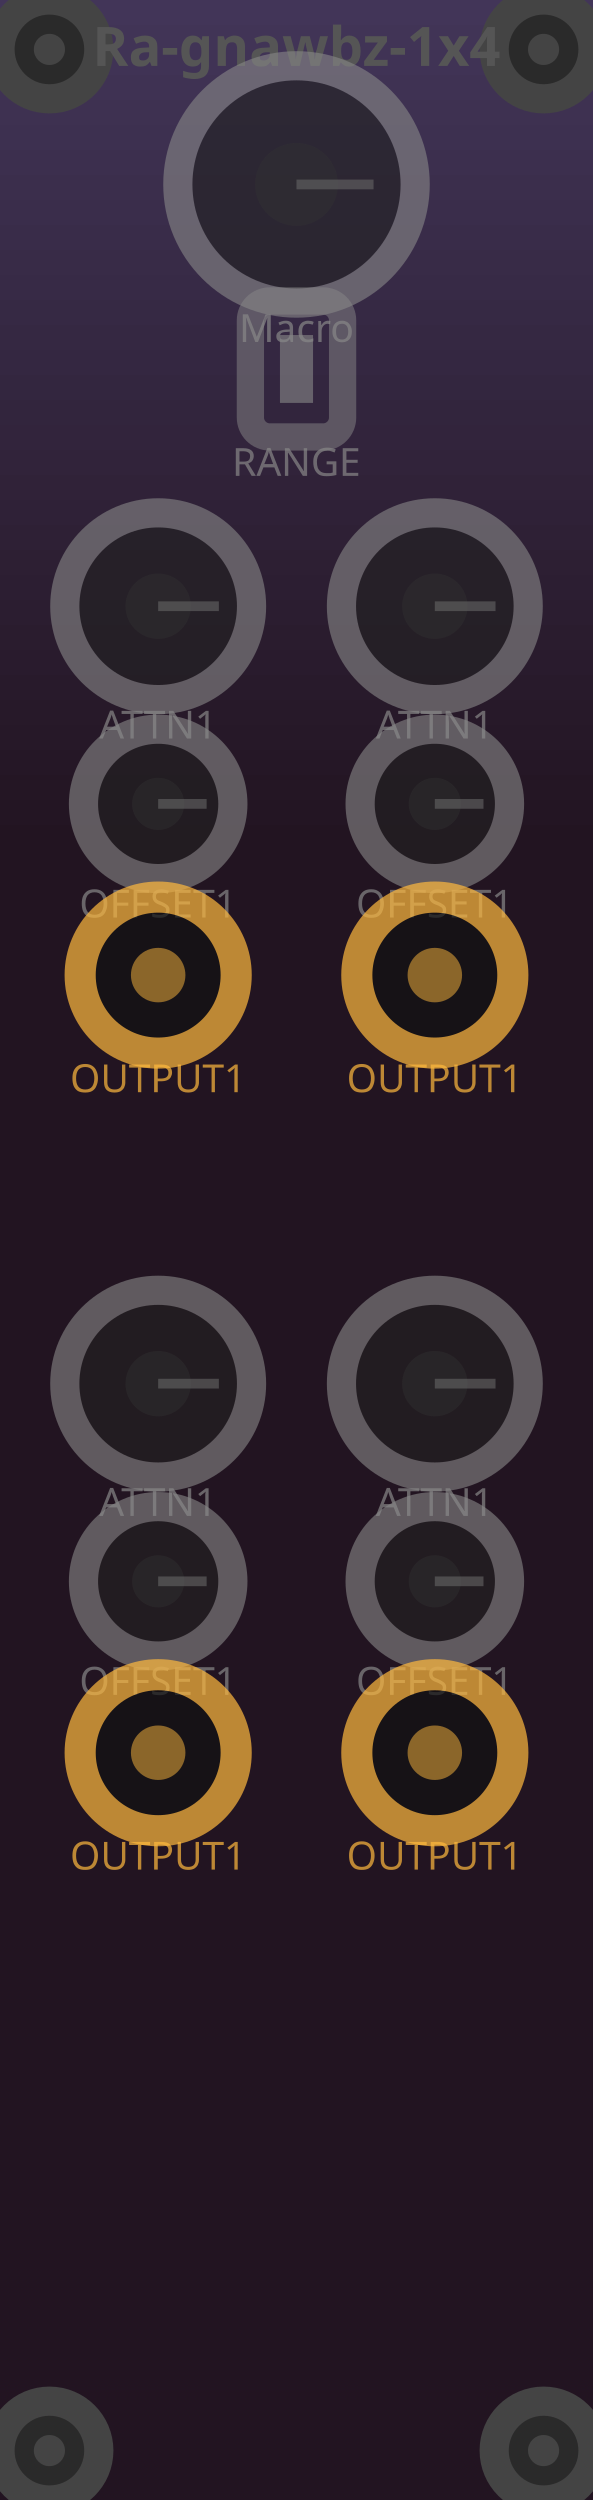
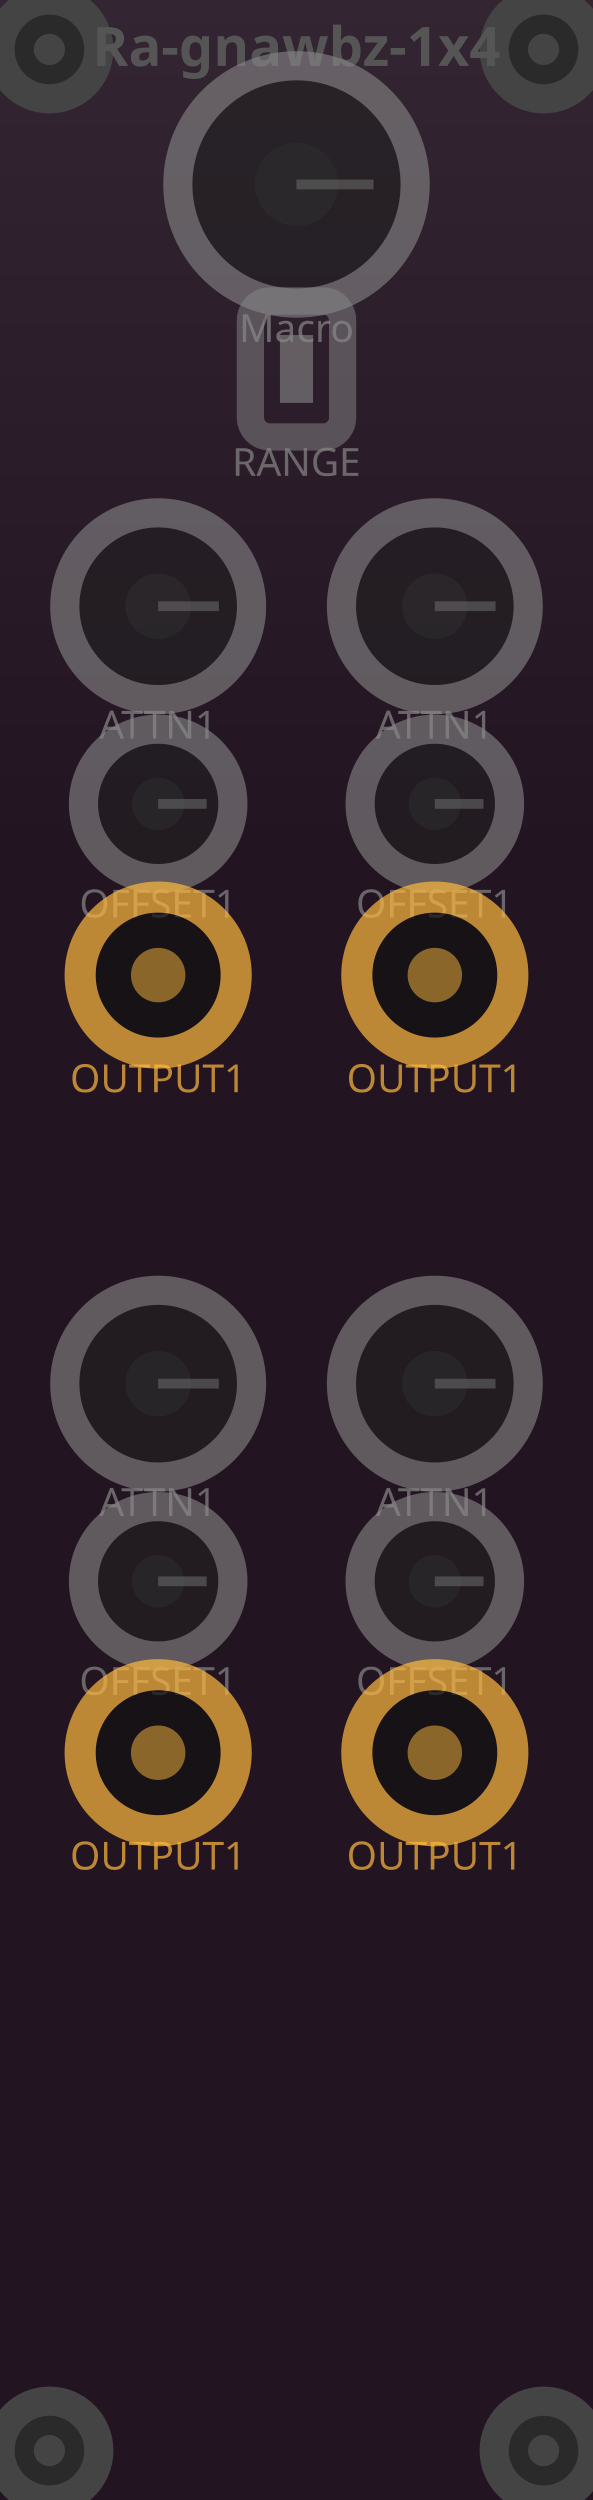
<svg xmlns="http://www.w3.org/2000/svg" viewBox="0 0 30.48 128.5" width="30.48mm" height="128.5mm">
  <rect x="0.3" y="0.3" width="29.88" height="127.9" fill="none" stroke="#333" stroke-width="1.5" />
-   <rect x="0" y="0.000" width="30.48" height="1.295" fill="#423558" />
-   <rect x="0" y="1.285" width="30.48" height="1.295" fill="#413456" />
-   <rect x="0" y="2.570" width="30.48" height="1.295" fill="#403355" />
-   <rect x="0" y="3.855" width="30.48" height="1.295" fill="#3f3253" />
-   <rect x="0" y="5.140" width="30.48" height="1.295" fill="#3e3151" />
-   <rect x="0" y="6.425" width="30.48" height="1.295" fill="#3d3050" />
-   <rect x="0" y="7.710" width="30.48" height="1.295" fill="#3c2f4e" />
-   <rect x="0" y="8.995" width="30.48" height="1.295" fill="#3b2e4c" />
-   <rect x="0" y="10.280" width="30.48" height="1.295" fill="#3a2d4b" />
-   <rect x="0" y="11.565" width="30.48" height="1.295" fill="#392c49" />
-   <rect x="0" y="12.850" width="30.48" height="1.295" fill="#382b47" />
-   <rect x="0" y="14.135" width="30.48" height="1.295" fill="#372a46" />
-   <rect x="0" y="15.420" width="30.48" height="1.295" fill="#362944" />
-   <rect x="0" y="16.705" width="30.48" height="1.295" fill="#352842" />
-   <rect x="0" y="17.990" width="30.48" height="1.295" fill="#342741" />
-   <rect x="0" y="19.275" width="30.48" height="1.295" fill="#33263f" />
-   <rect x="0" y="20.560" width="30.48" height="1.295" fill="#32253d" />
-   <rect x="0" y="21.845" width="30.48" height="1.295" fill="#32243c" />
-   <rect x="0" y="23.130" width="30.48" height="1.295" fill="#31233a" />
-   <rect x="0" y="24.415" width="30.48" height="1.295" fill="#302238" />
-   <rect x="0" y="25.700" width="30.48" height="1.295" fill="#2f2137" />
-   <rect x="0" y="26.985" width="30.48" height="1.295" fill="#2e2035" />
-   <rect x="0" y="28.270" width="30.48" height="1.295" fill="#2d1f33" />
-   <rect x="0" y="29.555" width="30.48" height="1.295" fill="#2c1e32" />
-   <rect x="0" y="30.840" width="30.48" height="1.295" fill="#2b1d30" />
-   <rect x="0" y="32.125" width="30.48" height="1.295" fill="#2a1c2e" />
-   <rect x="0" y="33.410" width="30.48" height="1.295" fill="#291b2d" />
-   <rect x="0" y="34.695" width="30.48" height="1.295" fill="#281a2b" />
-   <rect x="0" y="35.980" width="30.48" height="1.295" fill="#271929" />
-   <rect x="0" y="37.265" width="30.48" height="1.295" fill="#261828" />
-   <rect x="0" y="38.550" width="30.48" height="1.295" fill="#251726" />
-   <rect x="0" y="39.835" width="30.48" height="1.295" fill="#241624" />
-   <rect x="0" y="41.120" width="30.48" height="1.295" fill="#231523" />
+   <rect x="0" y="0.000" width="30.48" height="1.295" fill="#332532" />
+   <rect x="0" y="1.285" width="30.48" height="1.295" fill="#322431" />
+   <rect x="0" y="2.570" width="30.48" height="1.295" fill="#322431" />
+   <rect x="0" y="3.855" width="30.48" height="1.295" fill="#312330" />
+   <rect x="0" y="5.140" width="30.48" height="1.295" fill="#312330" />
+   <rect x="0" y="6.425" width="30.48" height="1.295" fill="#30222f" />
+   <rect x="0" y="7.710" width="30.48" height="1.295" fill="#30222f" />
+   <rect x="0" y="8.995" width="30.48" height="1.295" fill="#2f212e" />
+   <rect x="0" y="10.280" width="30.48" height="1.295" fill="#2f212e" />
+   <rect x="0" y="11.565" width="30.48" height="1.295" fill="#2e202d" />
+   <rect x="0" y="12.850" width="30.48" height="1.295" fill="#2e202d" />
+   <rect x="0" y="14.135" width="30.48" height="1.295" fill="#2d1f2c" />
+   <rect x="0" y="15.420" width="30.48" height="1.295" fill="#2d1f2c" />
+   <rect x="0" y="16.705" width="30.48" height="1.295" fill="#2c1e2b" />
+   <rect x="0" y="17.990" width="30.48" height="1.295" fill="#2c1e2b" />
+   <rect x="0" y="19.275" width="30.48" height="1.295" fill="#2b1d2a" />
+   <rect x="0" y="20.560" width="30.48" height="1.295" fill="#2b1d2a" />
+   <rect x="0" y="21.845" width="30.48" height="1.295" fill="#2a1c29" />
+   <rect x="0" y="23.130" width="30.48" height="1.295" fill="#2a1c29" />
+   <rect x="0" y="24.415" width="30.48" height="1.295" fill="#291b28" />
+   <rect x="0" y="25.700" width="30.48" height="1.295" fill="#291b28" />
+   <rect x="0" y="26.985" width="30.48" height="1.295" fill="#281a27" />
+   <rect x="0" y="28.270" width="30.48" height="1.295" fill="#281a27" />
+   <rect x="0" y="29.555" width="30.48" height="1.295" fill="#271926" />
+   <rect x="0" y="30.840" width="30.48" height="1.295" fill="#271926" />
+   <rect x="0" y="32.125" width="30.48" height="1.295" fill="#261825" />
+   <rect x="0" y="33.410" width="30.48" height="1.295" fill="#261825" />
+   <rect x="0" y="34.695" width="30.48" height="1.295" fill="#251724" />
+   <rect x="0" y="35.980" width="30.48" height="1.295" fill="#251724" />
+   <rect x="0" y="37.265" width="30.48" height="1.295" fill="#241623" />
+   <rect x="0" y="38.550" width="30.48" height="1.295" fill="#241623" />
+   <rect x="0" y="39.835" width="30.48" height="1.295" fill="#231522" />
+   <rect x="0" y="41.120" width="30.48" height="1.295" fill="#231522" />
  <rect x="0" y="42.405" width="30.48" height="1.295" fill="#221421" />
  <rect x="0" y="43.690" width="30.48" height="1.295" fill="#221421" />
  <rect x="0" y="44.975" width="30.48" height="1.295" fill="#221421" />
  <rect x="0" y="46.260" width="30.48" height="1.295" fill="#221421" />
  <rect x="0" y="47.545" width="30.48" height="1.295" fill="#221421" />
  <rect x="0" y="48.830" width="30.48" height="1.295" fill="#221421" />
  <rect x="0" y="50.115" width="30.48" height="1.295" fill="#221421" />
  <rect x="0" y="51.400" width="30.48" height="1.295" fill="#221421" />
  <rect x="0" y="52.685" width="30.48" height="1.295" fill="#221421" />
  <rect x="0" y="53.970" width="30.48" height="1.295" fill="#221421" />
  <rect x="0" y="55.255" width="30.48" height="1.295" fill="#221421" />
  <rect x="0" y="56.540" width="30.48" height="1.295" fill="#221421" />
  <rect x="0" y="57.825" width="30.48" height="1.295" fill="#221421" />
  <rect x="0" y="59.110" width="30.48" height="1.295" fill="#221421" />
  <rect x="0" y="60.395" width="30.48" height="1.295" fill="#221421" />
  <rect x="0" y="61.680" width="30.48" height="1.295" fill="#221421" />
  <rect x="0" y="62.965" width="30.48" height="1.295" fill="#221421" />
  <rect x="0" y="64.250" width="30.48" height="1.295" fill="#221421" />
  <rect x="0" y="65.535" width="30.48" height="1.295" fill="#221421" />
  <rect x="0" y="66.820" width="30.48" height="1.295" fill="#221421" />
  <rect x="0" y="68.105" width="30.48" height="1.295" fill="#221421" />
  <rect x="0" y="69.390" width="30.48" height="1.295" fill="#221421" />
  <rect x="0" y="70.675" width="30.48" height="1.295" fill="#221421" />
  <rect x="0" y="71.960" width="30.48" height="1.295" fill="#221421" />
  <rect x="0" y="73.245" width="30.48" height="1.295" fill="#221421" />
  <rect x="0" y="74.530" width="30.48" height="1.295" fill="#221421" />
  <rect x="0" y="75.815" width="30.48" height="1.295" fill="#221421" />
  <rect x="0" y="77.100" width="30.48" height="1.295" fill="#221421" />
  <rect x="0" y="78.385" width="30.48" height="1.295" fill="#221421" />
  <rect x="0" y="79.670" width="30.48" height="1.295" fill="#221421" />
  <rect x="0" y="80.955" width="30.48" height="1.295" fill="#221421" />
  <rect x="0" y="82.240" width="30.48" height="1.295" fill="#221421" />
  <rect x="0" y="83.525" width="30.48" height="1.295" fill="#221421" />
  <rect x="0" y="84.810" width="30.48" height="1.295" fill="#221421" />
  <rect x="0" y="86.095" width="30.48" height="1.295" fill="#221421" />
  <rect x="0" y="87.380" width="30.48" height="1.295" fill="#221421" />
  <rect x="0" y="88.665" width="30.48" height="1.295" fill="#221421" />
  <rect x="0" y="89.950" width="30.48" height="1.295" fill="#221421" />
  <rect x="0" y="91.235" width="30.48" height="1.295" fill="#221421" />
  <rect x="0" y="92.520" width="30.48" height="1.295" fill="#221421" />
  <rect x="0" y="93.805" width="30.48" height="1.295" fill="#221421" />
  <rect x="0" y="95.090" width="30.48" height="1.295" fill="#221421" />
  <rect x="0" y="96.375" width="30.48" height="1.295" fill="#221421" />
  <rect x="0" y="97.660" width="30.48" height="1.295" fill="#221421" />
  <rect x="0" y="98.945" width="30.48" height="1.295" fill="#221421" />
  <rect x="0" y="100.230" width="30.48" height="1.295" fill="#221421" />
  <rect x="0" y="101.515" width="30.48" height="1.295" fill="#221421" />
  <rect x="0" y="102.800" width="30.48" height="1.295" fill="#221421" />
  <rect x="0" y="104.085" width="30.48" height="1.295" fill="#221421" />
  <rect x="0" y="105.370" width="30.48" height="1.295" fill="#221421" />
  <rect x="0" y="106.655" width="30.48" height="1.295" fill="#221421" />
  <rect x="0" y="107.940" width="30.48" height="1.295" fill="#221421" />
  <rect x="0" y="109.225" width="30.48" height="1.295" fill="#221421" />
  <rect x="0" y="110.510" width="30.48" height="1.295" fill="#221421" />
  <rect x="0" y="111.795" width="30.48" height="1.295" fill="#221421" />
  <rect x="0" y="113.080" width="30.48" height="1.295" fill="#221421" />
  <rect x="0" y="114.365" width="30.48" height="1.295" fill="#221421" />
  <rect x="0" y="115.650" width="30.48" height="1.295" fill="#221421" />
  <rect x="0" y="116.935" width="30.48" height="1.295" fill="#221421" />
  <rect x="0" y="118.220" width="30.48" height="1.295" fill="#221421" />
  <rect x="0" y="119.505" width="30.48" height="1.295" fill="#221421" />
  <rect x="0" y="120.790" width="30.48" height="1.295" fill="#221421" />
  <rect x="0" y="122.075" width="30.48" height="1.295" fill="#221421" />
  <rect x="0" y="123.360" width="30.48" height="1.295" fill="#221421" />
  <rect x="0" y="124.645" width="30.48" height="1.295" fill="#221421" />
  <rect x="0" y="125.930" width="30.48" height="1.295" fill="#221421" />
  <rect x="0" y="127.215" width="30.48" height="1.295" fill="#221421" />
  <circle cx="2.54" cy="2.54" r="2.54" fill="#2a2a2a" stroke="#444" stroke-width="1.5" />
  <circle cx="2.54" cy="2.54" r="0.8" fill="#444" />
  <circle cx="2.54" cy="125.96" r="2.54" fill="#2a2a2a" stroke="#444" stroke-width="1.5" />
  <circle cx="2.54" cy="125.96" r="0.8" fill="#444" />
  <circle cx="27.94" cy="2.54" r="2.54" fill="#2a2a2a" stroke="#444" stroke-width="1.5" />
  <circle cx="27.94" cy="2.54" r="0.8" fill="#444" />
  <circle cx="27.94" cy="125.96" r="2.54" fill="#2a2a2a" stroke="#444" stroke-width="1.5" />
  <circle cx="27.94" cy="125.96" r="0.8" fill="#444" />
  <text x="15.24" y="3.39" fill="#555" font-family="sans-serif" font-size="2.8" text-anchor="middle" font-weight="bold">Ra-gnawbz-1x4</text>
  <circle cx="15.24" cy="9.48" r="6.10" fill="#222" stroke="#888" stroke-width="1.5" opacity="0.6" />
  <circle cx="15.24" cy="9.48" r="2.13" fill="#333" opacity="0.4" />
  <line x1="15.24" y1="9.48" x2="19.20" y2="9.48" stroke="#666" stroke-width="0.5" opacity="0.6" />
  <text x="15.24" y="17.58" fill="#888" font-family="sans-serif" font-size="2.0" text-anchor="middle" opacity="0.7">Macro</text>
  <rect x="12.87" y="15.47" width="4.74" height="6.99" rx="1" fill="none" stroke="#888" stroke-width="1.4" opacity="0.5" />
  <line x1="15.24" y1="20.71" x2="15.24" y2="17.22" stroke="#888" stroke-width="1.7" opacity="0.6" />
  <text x="15.24" y="24.46" fill="#888" font-family="sans-serif" font-size="2.0" text-anchor="middle" opacity="0.7">RANGE</text>
  <circle cx="8.13" cy="31.16" r="4.80" fill="#222" stroke="#888" stroke-width="1.5" opacity="0.6" />
  <circle cx="8.13" cy="31.16" r="1.68" fill="#333" opacity="0.4" />
  <line x1="8.13" y1="31.16" x2="11.25" y2="31.16" stroke="#666" stroke-width="0.5" opacity="0.6" />
  <text x="8.13" y="37.96" fill="#888" font-family="sans-serif" font-size="2.0" text-anchor="middle" opacity="0.7">ATTN1</text>
  <circle cx="8.13" cy="41.32" r="3.84" fill="#222" stroke="#888" stroke-width="1.5" opacity="0.6" />
  <circle cx="8.13" cy="41.32" r="1.34" fill="#333" opacity="0.4" />
  <line x1="8.13" y1="41.32" x2="10.62" y2="41.32" stroke="#666" stroke-width="0.5" opacity="0.6" />
  <text x="8.13" y="47.16" fill="#888" font-family="sans-serif" font-size="2.0" text-anchor="middle" opacity="0.7">OFFSET1</text>
  <circle cx="8.13" cy="50.12" r="4.01" fill="#111" stroke="#FFB93D" stroke-width="1.6" opacity="0.7" />
  <circle cx="8.13" cy="50.12" r="1.40" fill="#FFB93D" opacity="0.5" />
  <text x="8.13" y="56.14" fill="#FFB93D" font-family="sans-serif" font-size="2.0" text-anchor="middle" opacity="0.7">OUTPUT1</text>
  <circle cx="22.35" cy="31.16" r="4.80" fill="#222" stroke="#888" stroke-width="1.5" opacity="0.6" />
  <circle cx="22.35" cy="31.16" r="1.68" fill="#333" opacity="0.4" />
  <line x1="22.35" y1="31.16" x2="25.47" y2="31.16" stroke="#666" stroke-width="0.5" opacity="0.6" />
  <text x="22.35" y="37.96" fill="#888" font-family="sans-serif" font-size="2.0" text-anchor="middle" opacity="0.7">ATTN1</text>
  <circle cx="22.35" cy="41.32" r="3.84" fill="#222" stroke="#888" stroke-width="1.5" opacity="0.6" />
  <circle cx="22.35" cy="41.32" r="1.34" fill="#333" opacity="0.4" />
  <line x1="22.35" y1="41.32" x2="24.85" y2="41.32" stroke="#666" stroke-width="0.5" opacity="0.6" />
  <text x="22.35" y="47.16" fill="#888" font-family="sans-serif" font-size="2.0" text-anchor="middle" opacity="0.7">OFFSET1</text>
  <circle cx="22.35" cy="50.12" r="4.01" fill="#111" stroke="#FFB93D" stroke-width="1.6" opacity="0.7" />
  <circle cx="22.35" cy="50.12" r="1.40" fill="#FFB93D" opacity="0.5" />
  <text x="22.35" y="56.14" fill="#FFB93D" font-family="sans-serif" font-size="2.0" text-anchor="middle" opacity="0.7">OUTPUT1</text>
  <circle cx="8.13" cy="71.12" r="4.80" fill="#222" stroke="#888" stroke-width="1.5" opacity="0.6" />
  <circle cx="8.13" cy="71.12" r="1.68" fill="#333" opacity="0.4" />
  <line x1="8.13" y1="71.12" x2="11.25" y2="71.12" stroke="#666" stroke-width="0.5" opacity="0.6" />
  <text x="8.13" y="77.92" fill="#888" font-family="sans-serif" font-size="2.0" text-anchor="middle" opacity="0.7">ATTN1</text>
  <circle cx="8.13" cy="81.28" r="3.84" fill="#222" stroke="#888" stroke-width="1.5" opacity="0.6" />
  <circle cx="8.13" cy="81.28" r="1.34" fill="#333" opacity="0.4" />
  <line x1="8.13" y1="81.28" x2="10.62" y2="81.28" stroke="#666" stroke-width="0.5" opacity="0.6" />
  <text x="8.13" y="87.12" fill="#888" font-family="sans-serif" font-size="2.0" text-anchor="middle" opacity="0.7">OFFSET1</text>
  <circle cx="8.13" cy="90.09" r="4.01" fill="#111" stroke="#FFB93D" stroke-width="1.6" opacity="0.7" />
  <circle cx="8.13" cy="90.09" r="1.40" fill="#FFB93D" opacity="0.5" />
  <text x="8.13" y="96.10" fill="#FFB93D" font-family="sans-serif" font-size="2.0" text-anchor="middle" opacity="0.7">OUTPUT1</text>
  <circle cx="22.35" cy="71.12" r="4.80" fill="#222" stroke="#888" stroke-width="1.5" opacity="0.6" />
  <circle cx="22.35" cy="71.12" r="1.68" fill="#333" opacity="0.4" />
  <line x1="22.35" y1="71.12" x2="25.47" y2="71.12" stroke="#666" stroke-width="0.5" opacity="0.6" />
  <text x="22.35" y="77.92" fill="#888" font-family="sans-serif" font-size="2.0" text-anchor="middle" opacity="0.7">ATTN1</text>
  <circle cx="22.35" cy="81.28" r="3.84" fill="#222" stroke="#888" stroke-width="1.5" opacity="0.6" />
  <circle cx="22.35" cy="81.28" r="1.34" fill="#333" opacity="0.4" />
  <line x1="22.35" y1="81.28" x2="24.85" y2="81.28" stroke="#666" stroke-width="0.5" opacity="0.6" />
  <text x="22.35" y="87.12" fill="#888" font-family="sans-serif" font-size="2.0" text-anchor="middle" opacity="0.7">OFFSET1</text>
  <circle cx="22.35" cy="90.09" r="4.01" fill="#111" stroke="#FFB93D" stroke-width="1.6" opacity="0.7" />
  <circle cx="22.35" cy="90.09" r="1.40" fill="#FFB93D" opacity="0.5" />
  <text x="22.35" y="96.10" fill="#FFB93D" font-family="sans-serif" font-size="2.0" text-anchor="middle" opacity="0.7">OUTPUT1</text>
</svg>
